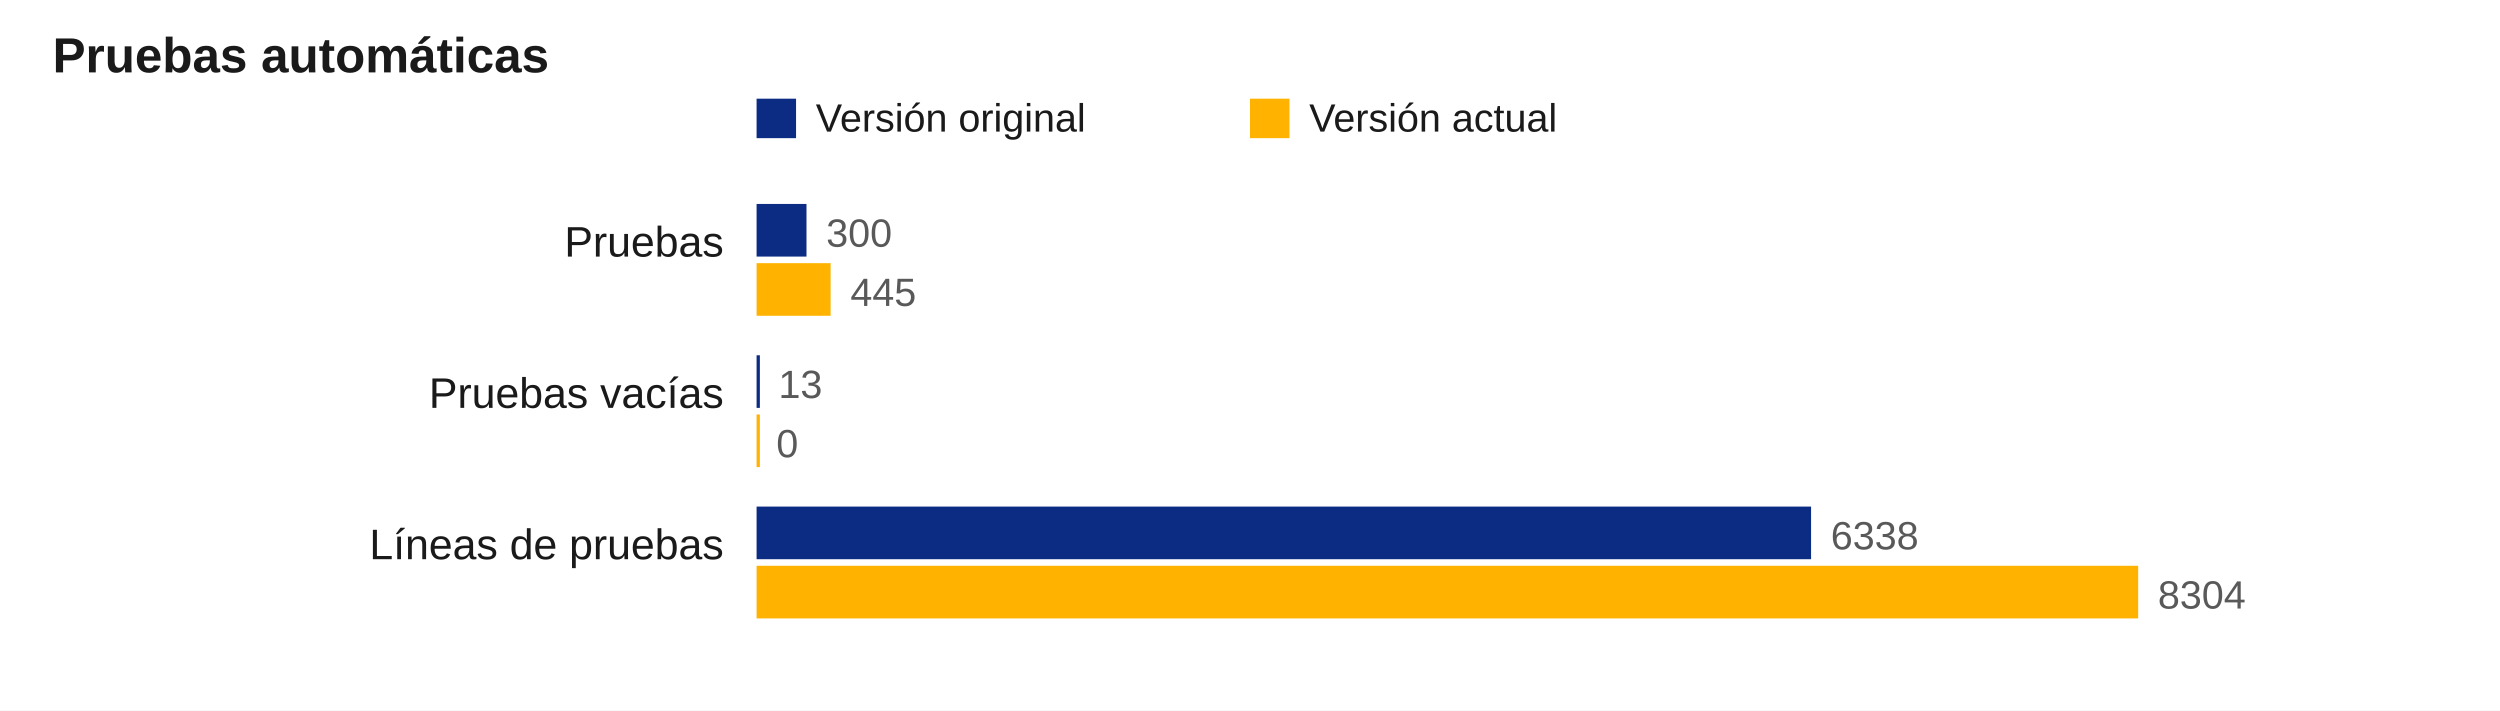
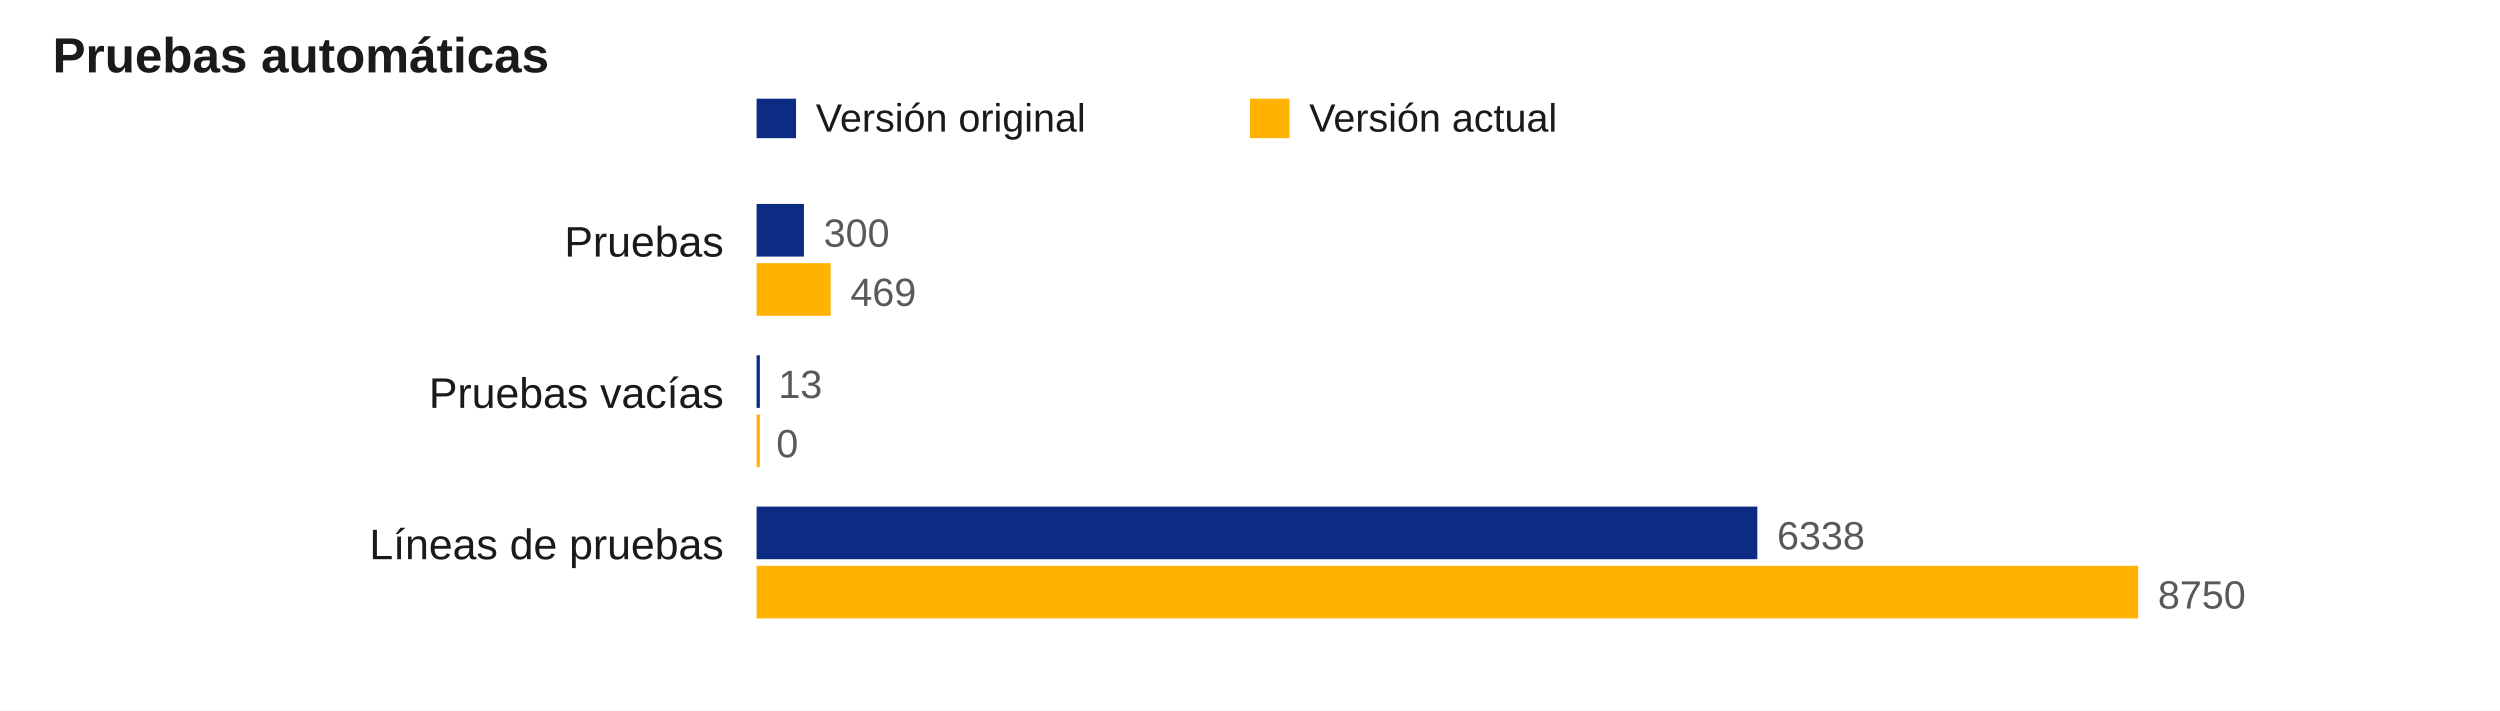
<svg xmlns="http://www.w3.org/2000/svg" width="760" height="216" viewBox="0 0 760 216" font-family="Arial, Liberation Sans, sans-serif">
  <rect width="100%" height="100%" fill="#FFFFFF" />
  <text x="16" y="22" font-size="15" font-weight="700" fill="#1A1A1A">Pruebas automáticas</text>
  <rect x="230" y="30" width="12" height="12" fill="#0C2C84" />
  <text x="248" y="40" font-size="12" fill="#1A1A1A">Versión original</text>
  <rect x="380" y="30" width="12" height="12" fill="#FFB300" />
  <text x="398" y="40" font-size="12" fill="#1A1A1A">Versión actual</text>
  <text x="220" y="78" text-anchor="end" font-size="13" fill="#1A1A1A">Pruebas</text>
-   <rect x="230" y="62" width="15.173" height="16" fill="#0C2C84" />
-   <text x="251.173" y="75" font-size="12" fill="#595959">300</text>
-   <rect x="230" y="80" width="22.507" height="16" fill="#FFB300" />
-   <text x="258.507" y="93" font-size="12" fill="#595959">445</text>
+   <rect x="230" y="62" width="14.4" height="16" fill="#0C2C84" />
+   <text x="250.4" y="75" font-size="12" fill="#595959">300</text>
+   <rect x="230" y="80" width="22.512" height="16" fill="#FFB300" />
+   <text x="258.512" y="93" font-size="12" fill="#595959">469</text>
  <text x="220" y="124" text-anchor="end" font-size="13" fill="#1A1A1A">Pruebas vacías</text>
  <rect x="230" y="108" width="1" height="16" fill="#0C2C84" />
-   <text x="236.658" y="121" font-size="12" fill="#595959">13</text>
+   <text x="236.624" y="121" font-size="12" fill="#595959">13</text>
  <rect x="230" y="126" width="1" height="16" fill="#FFB300" />
  <text x="236" y="139" font-size="12" fill="#595959">0</text>
  <text x="220" y="170" text-anchor="end" font-size="13" fill="#1A1A1A">Líneas de pruebas</text>
-   <rect x="230" y="154" width="320.564" height="16" fill="#0C2C84" />
-   <text x="556.564" y="167" font-size="12" fill="#595959">6338</text>
+   <rect x="230" y="154" width="304.224" height="16" fill="#0C2C84" />
+   <text x="540.224" y="167" font-size="12" fill="#595959">6338</text>
  <rect x="230" y="172" width="420" height="16" fill="#FFB300" />
-   <text x="656" y="185" font-size="12" fill="#595959">8304</text>
+   <text x="656" y="185" font-size="12" fill="#595959">8750</text>
</svg>
